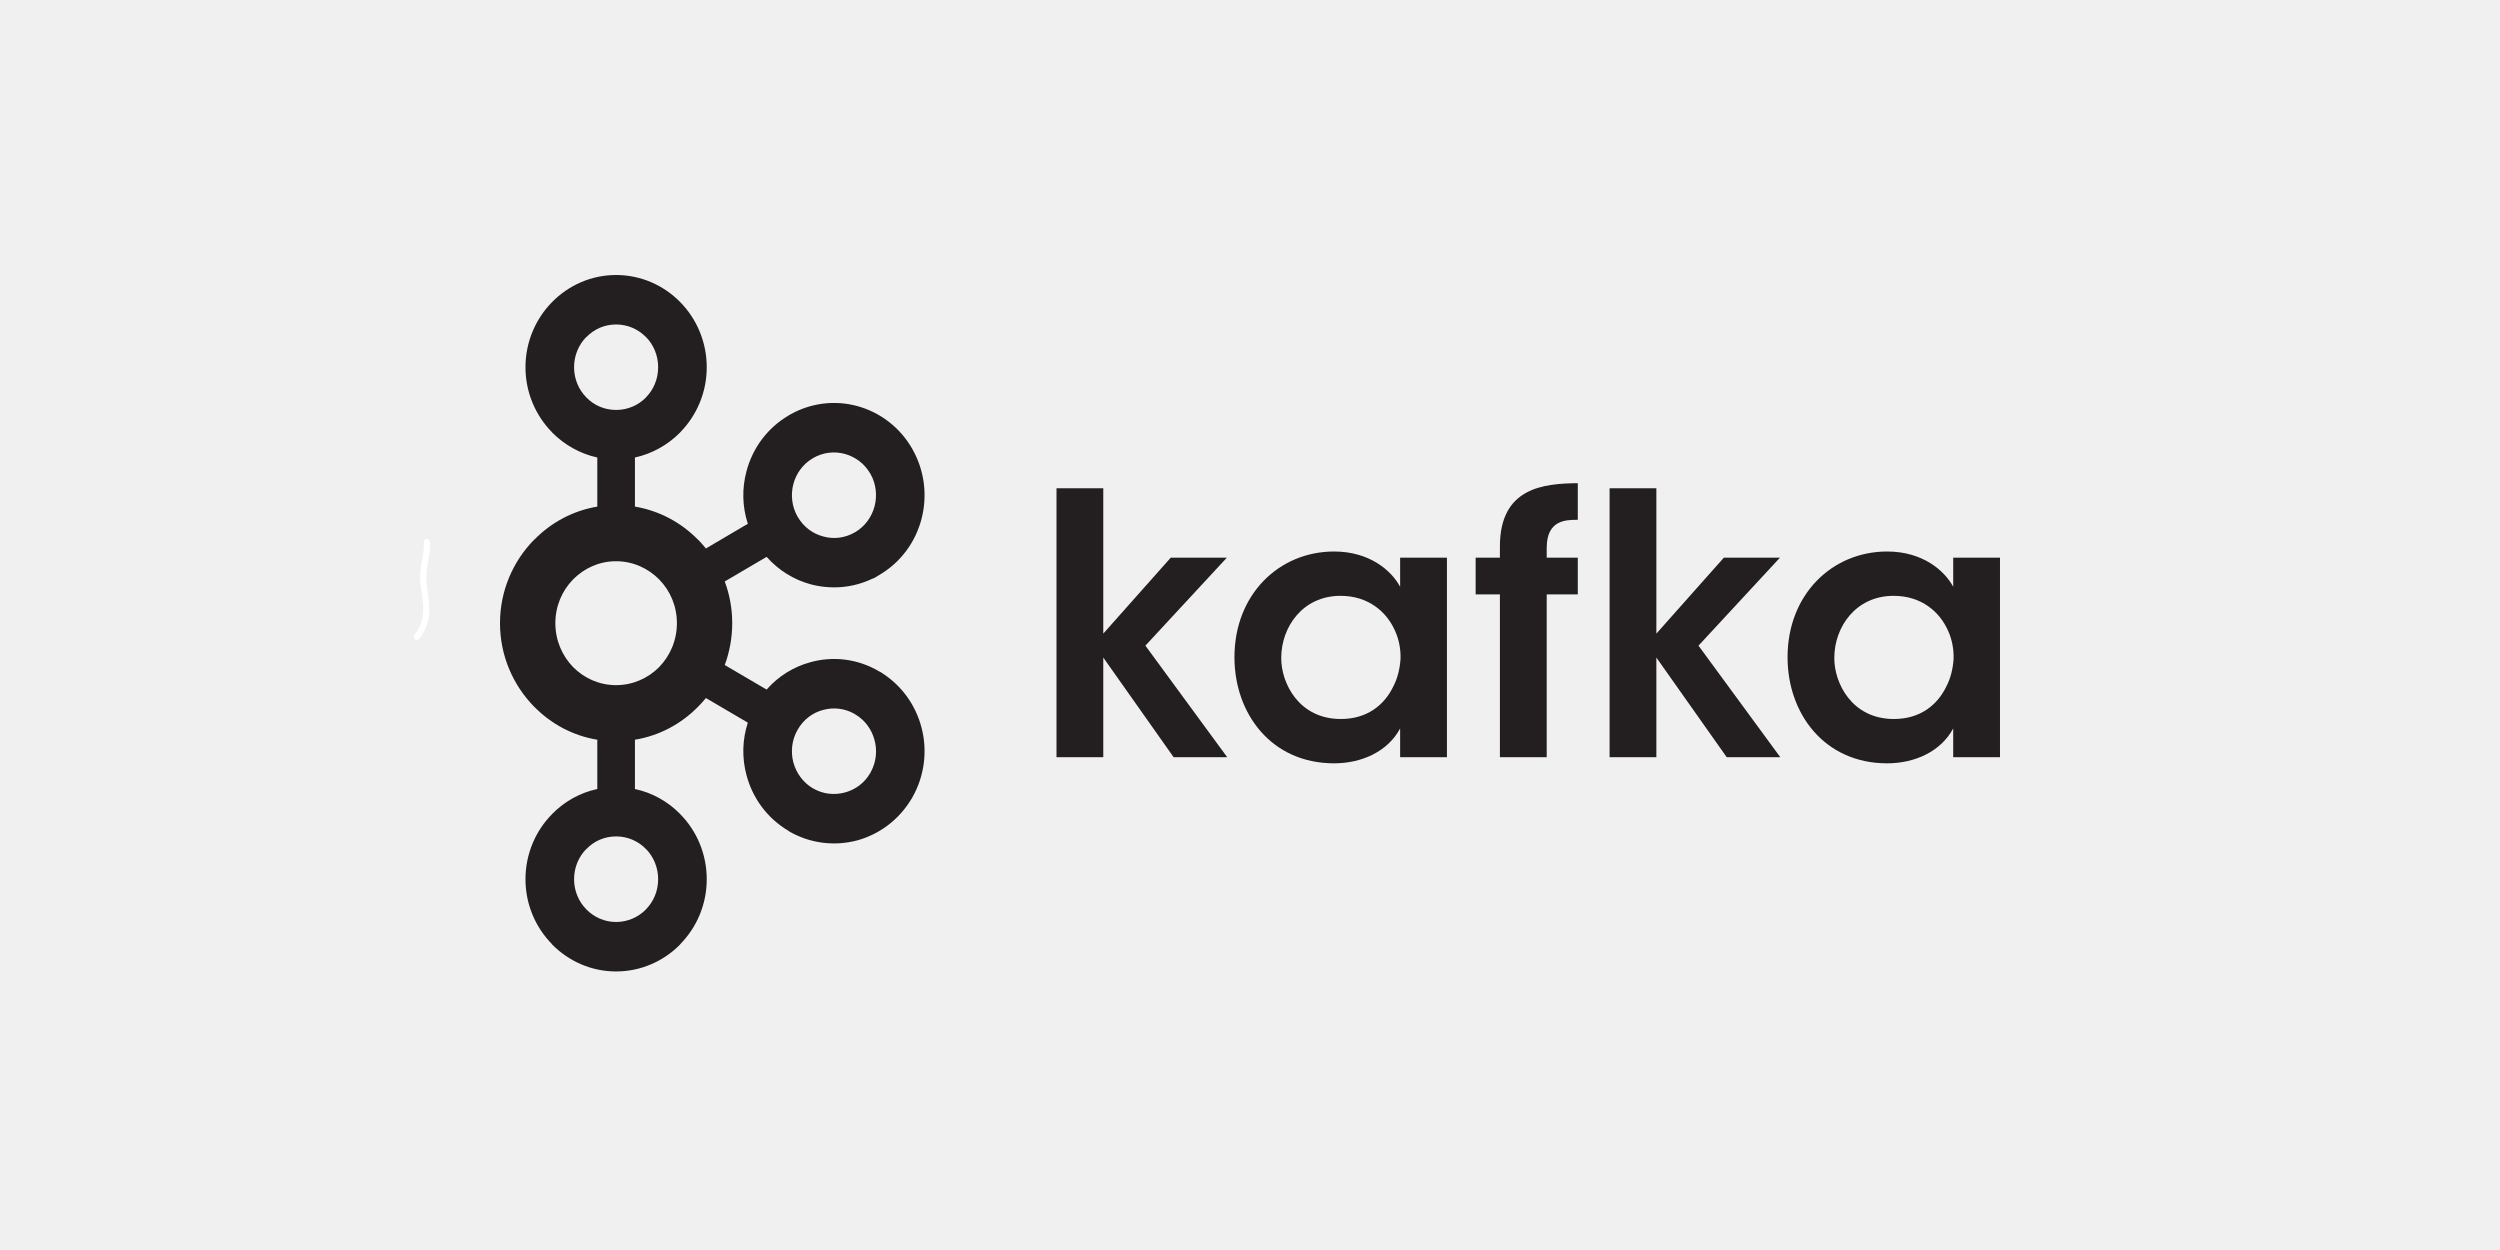
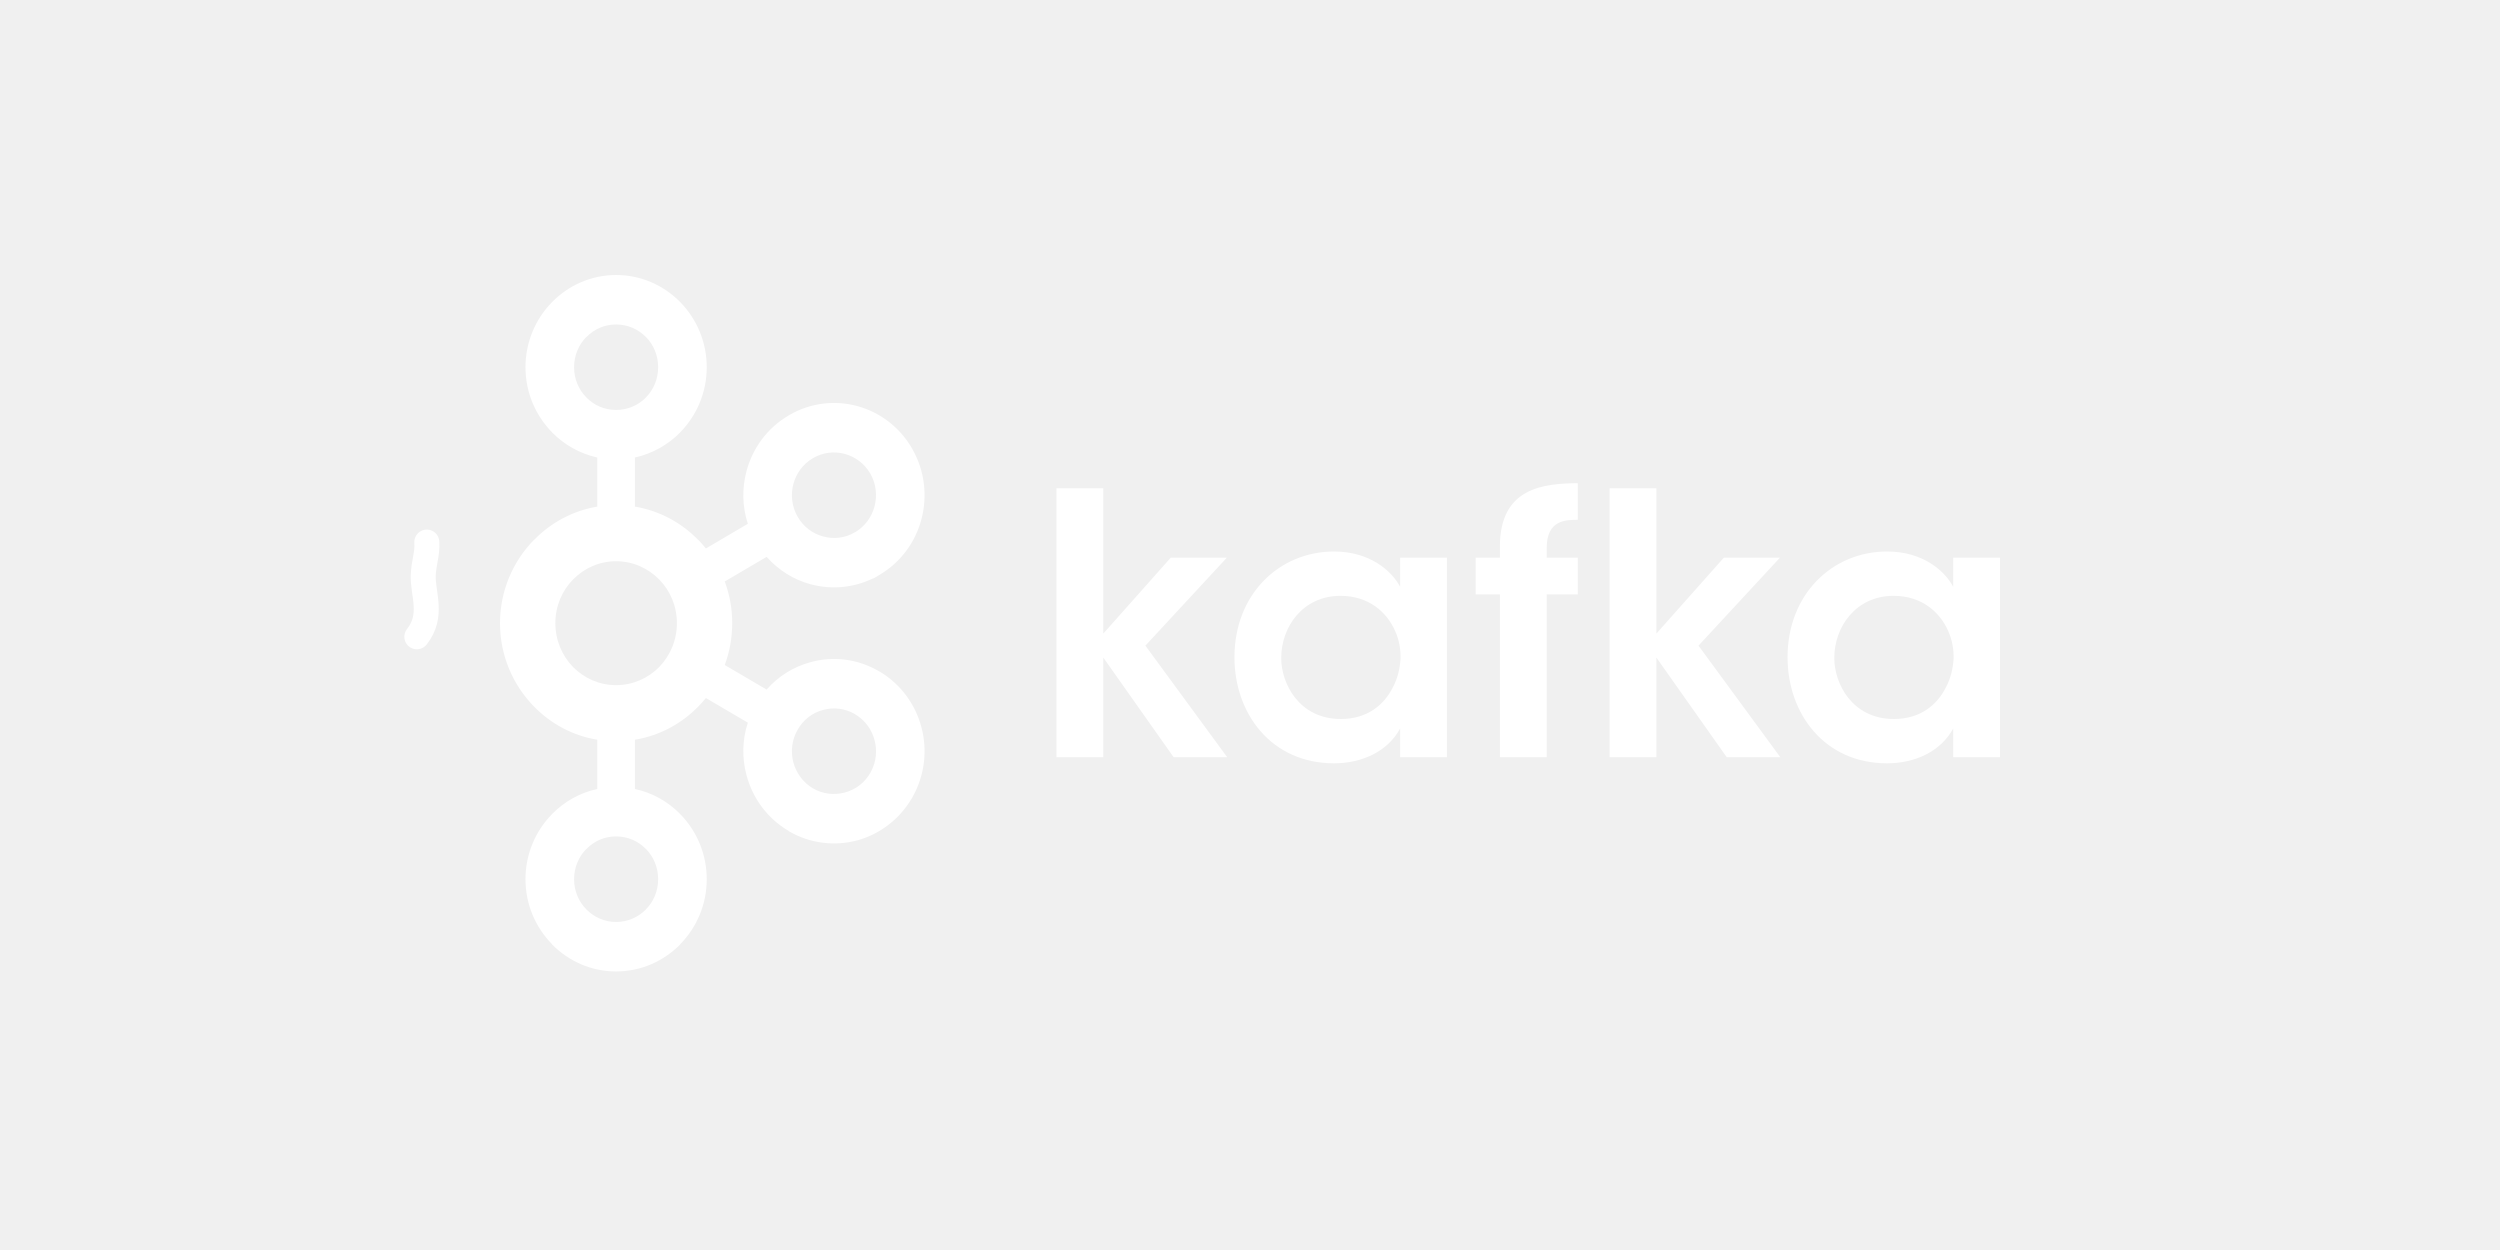
<svg xmlns="http://www.w3.org/2000/svg" width="400" height="200" viewBox="0 0 400 200" fill="none">
-   <path d="M68.289 86.732C68.411 88.666 67.798 89.981 67.72 92.041C67.606 95.032 69.401 98.454 66.695 101.884" stroke="white" stroke-width="0.988" stroke-linecap="round" stroke-linejoin="round" />
-   <path d="M103.337 53.916C102.126 52.678 100.445 51.916 98.572 51.916C96.704 51.916 95.036 52.678 93.841 53.916H93.809C92.602 55.144 91.853 56.859 91.853 58.753C91.853 60.659 92.602 62.363 93.809 63.579L93.841 63.613C95.036 64.84 96.704 65.591 98.572 65.591C100.445 65.591 102.126 64.84 103.337 63.613L103.351 63.579C104.564 62.363 105.303 60.659 105.303 58.753C105.303 56.859 104.564 55.144 103.351 53.916H103.337V53.916ZM98.572 147.517C100.445 147.517 102.126 146.74 103.337 145.525L103.351 145.49C104.564 144.277 105.303 142.563 105.303 140.678C105.303 138.773 104.564 137.066 103.351 135.831H103.337C102.126 134.582 100.445 133.827 98.572 133.827C96.704 133.827 95.036 134.582 93.841 135.831H93.809C92.602 137.066 91.853 138.773 91.853 140.678C91.853 142.563 92.602 144.277 93.809 145.49L93.841 145.525C95.036 146.74 96.704 147.517 98.572 147.517ZM135.182 126.799C136.846 126.354 138.353 125.267 139.273 123.623L139.397 123.383C140.215 121.826 140.365 120.026 139.928 118.429C139.487 116.724 138.407 115.21 136.794 114.27L136.7 114.205C135.129 113.326 133.341 113.135 131.698 113.591C130.026 114.015 128.524 115.148 127.61 116.778C126.683 118.397 126.49 120.259 126.933 121.973C127.391 123.66 128.462 125.183 130.064 126.134H130.075C131.68 127.075 133.496 127.242 135.182 126.799H135.182ZM105.465 92.709C103.701 90.919 101.266 89.797 98.572 89.797C95.882 89.797 93.455 90.919 91.695 92.709C89.939 94.497 88.857 96.963 88.857 99.705C88.857 102.446 89.939 104.923 91.695 106.732C93.455 108.511 95.882 109.623 98.572 109.623C101.266 109.623 103.701 108.511 105.465 106.732C107.223 104.923 108.305 102.446 108.305 99.705C108.305 96.963 107.223 94.497 105.465 92.709ZM101.589 81.056C105.499 81.711 109.011 83.617 111.695 86.369H111.716C112.143 86.802 112.558 87.278 112.944 87.755L119.653 83.806C118.751 81.033 118.709 78.133 119.434 75.413C120.39 71.772 122.711 68.512 126.188 66.47L126.302 66.396C129.742 64.415 133.652 64.004 137.182 64.976C140.756 65.951 143.981 68.323 145.988 71.856V71.867C147.986 75.382 148.391 79.415 147.438 83.045C146.487 86.686 144.158 89.968 140.684 91.999L139.767 92.549H139.674C136.46 94.106 132.927 94.35 129.682 93.48C127.017 92.761 124.573 91.247 122.659 89.099L115.96 93.037C116.73 95.11 117.155 97.344 117.155 99.705C117.155 102.054 116.73 104.32 115.96 106.404L122.659 110.331C124.573 108.15 127.017 106.669 129.682 105.949C133.258 104.954 137.22 105.377 140.684 107.431L140.906 107.537V107.547C144.251 109.612 146.498 112.797 147.438 116.396C148.391 120.005 147.986 124.04 145.988 127.562L145.867 127.807L145.853 127.786C143.847 131.181 140.684 133.481 137.192 134.454C133.611 135.415 129.647 135.004 126.188 132.98V132.952C122.711 130.906 120.39 127.639 119.434 124.005C118.709 121.297 118.751 118.397 119.653 115.624L112.944 111.686C112.558 112.162 112.143 112.618 111.716 113.051L111.695 113.072C109.011 115.814 105.499 117.719 101.589 118.354V126.242C104.376 126.834 106.87 128.253 108.825 130.242L108.836 130.263C111.456 132.917 113.078 136.614 113.078 140.678C113.078 144.73 111.456 148.406 108.836 151.073L108.825 151.115C106.186 153.781 102.567 155.433 98.572 155.433C94.599 155.433 90.969 153.781 88.337 151.115H88.327V151.073C85.703 148.406 84.077 144.73 84.077 140.678C84.077 136.614 85.703 132.917 88.327 130.263V130.242H88.337C90.29 128.253 92.79 126.834 95.567 126.242V118.354C91.656 117.719 88.151 115.814 85.471 113.072L85.443 113.051C82.097 109.633 80 104.923 80 99.705C80 94.497 82.097 89.787 85.443 86.369H85.471C88.151 83.617 91.656 81.711 95.567 81.056V73.201C92.79 72.588 90.29 71.169 88.337 69.19H88.327V69.169C85.703 66.491 84.077 62.819 84.077 58.753C84.077 54.709 85.703 51.005 88.327 48.338L88.337 48.327C90.969 45.65 94.599 44 98.572 44C102.567 44 106.186 45.65 108.825 48.327V48.338H108.836C111.456 51.005 113.078 54.709 113.078 58.753C113.078 62.819 111.456 66.491 108.836 69.169L108.825 69.19C106.87 71.169 104.376 72.588 101.589 73.201V81.056V81.056ZM139.273 75.816L139.217 75.73C138.291 74.144 136.815 73.085 135.182 72.629C133.496 72.174 131.68 72.365 130.064 73.308H130.075C128.462 74.239 127.384 75.762 126.933 77.467C126.49 79.161 126.683 81.033 127.61 82.663L127.64 82.705C128.569 84.314 130.047 85.394 131.697 85.829C133.354 86.305 135.203 86.104 136.794 85.161L136.881 85.119C138.448 84.167 139.492 82.663 139.928 81.012C140.372 79.308 140.194 77.446 139.273 75.816" fill="#231F20" />
-   <path d="M169.039 78.123H176.525V101.377L187.32 89.226H196.296L183.263 103.303L196.35 121.148H187.779L176.525 105.209V121.148H169.039V78.123" fill="#231F20" />
-   <path d="M204.997 105.324C204.997 109.284 207.795 115.04 214.538 115.04C218.71 115.04 221.456 112.828 222.88 109.929C223.626 108.521 223.969 107.017 224.084 105.452C224.136 103.937 223.855 102.362 223.222 100.963C221.91 97.948 218.997 95.333 214.483 95.333C208.429 95.333 204.997 100.328 204.997 105.271V105.324V105.324ZM231.51 121.147H224.021V116.555C222.028 120.269 217.854 122.132 213.453 122.132C203.395 122.132 197.512 114.162 197.512 105.156C197.512 95.1 204.653 88.24 213.453 88.24C219.167 88.24 222.651 91.322 224.021 93.883V89.226H231.51V121.147Z" fill="#231F20" />
-   <path d="M239.985 95.099H236.105V89.225H239.985V87.426C239.985 77.942 247.072 77.37 252.446 77.307V83.17C250.557 83.17 247.474 83.17 247.474 87.658V89.225H252.446V95.099H247.474V121.147H239.985V95.099" fill="#231F20" />
-   <path d="M257.535 78.123H265.019V101.377L275.816 89.226H284.792L271.759 103.303L284.844 121.148H276.272L265.019 105.209V121.148H257.535V78.123Z" fill="#231F20" />
-   <path d="M293.488 105.324C293.488 109.284 296.285 115.04 303.029 115.04C307.196 115.04 309.942 112.828 311.368 109.929C312.116 108.521 312.46 107.017 312.573 105.452C312.625 103.937 312.344 102.362 311.71 100.963C310.4 97.948 307.487 95.333 302.974 95.333C296.919 95.333 293.488 100.328 293.488 105.271V105.324V105.324ZM319.999 121.147H312.512V116.555C310.513 120.269 306.343 122.132 301.944 122.132C291.886 122.132 286.008 114.162 286.008 105.156C286.008 95.1 293.147 88.24 301.944 88.24C307.654 88.24 311.142 91.322 312.512 93.883V89.226H319.999V121.147Z" fill="#231F20" />
+   <path d="M68.289 86.732C68.411 88.666 67.798 89.981 67.72 92.041C67.606 95.032 69.401 98.454 66.695 101.884" stroke="white" stroke-width="4" stroke-linecap="round" stroke-linejoin="round" />
+   <path d="M103.337 53.916C102.126 52.678 100.445 51.916 98.572 51.916C96.704 51.916 95.036 52.678 93.841 53.916H93.809C92.602 55.144 91.853 56.859 91.853 58.753C91.853 60.659 92.602 62.363 93.809 63.579L93.841 63.613C95.036 64.84 96.704 65.591 98.572 65.591C100.445 65.591 102.126 64.84 103.337 63.613L103.351 63.579C104.564 62.363 105.303 60.659 105.303 58.753C105.303 56.859 104.564 55.144 103.351 53.916H103.337V53.916ZM98.572 147.517C100.445 147.517 102.126 146.74 103.337 145.525L103.351 145.49C104.564 144.277 105.303 142.563 105.303 140.678C105.303 138.773 104.564 137.066 103.351 135.831H103.337C102.126 134.582 100.445 133.827 98.572 133.827C96.704 133.827 95.036 134.582 93.841 135.831H93.809C92.602 137.066 91.853 138.773 91.853 140.678C91.853 142.563 92.602 144.277 93.809 145.49L93.841 145.525C95.036 146.74 96.704 147.517 98.572 147.517ZM135.182 126.799C136.846 126.354 138.353 125.267 139.273 123.623L139.397 123.383C140.215 121.826 140.365 120.026 139.928 118.429C139.487 116.724 138.407 115.21 136.794 114.27L136.7 114.205C135.129 113.326 133.341 113.135 131.698 113.591C130.026 114.015 128.524 115.148 127.61 116.778C126.683 118.397 126.49 120.259 126.933 121.973C127.391 123.66 128.462 125.183 130.064 126.134H130.075C131.68 127.075 133.496 127.242 135.182 126.799H135.182ZM105.465 92.709C103.701 90.919 101.266 89.797 98.572 89.797C95.882 89.797 93.455 90.919 91.695 92.709C89.939 94.497 88.857 96.963 88.857 99.705C88.857 102.446 89.939 104.923 91.695 106.732C93.455 108.511 95.882 109.623 98.572 109.623C101.266 109.623 103.701 108.511 105.465 106.732C107.223 104.923 108.305 102.446 108.305 99.705C108.305 96.963 107.223 94.497 105.465 92.709ZM101.589 81.056C105.499 81.711 109.011 83.617 111.695 86.369H111.716C112.143 86.802 112.558 87.278 112.944 87.755L119.653 83.806C118.751 81.033 118.709 78.133 119.434 75.413C120.39 71.772 122.711 68.512 126.188 66.47L126.302 66.396C129.742 64.415 133.652 64.004 137.182 64.976C140.756 65.951 143.981 68.323 145.988 71.856V71.867C147.986 75.382 148.391 79.415 147.438 83.045C146.487 86.686 144.158 89.968 140.684 91.999L139.767 92.549H139.674C136.46 94.106 132.927 94.35 129.682 93.48C127.017 92.761 124.573 91.247 122.659 89.099L115.96 93.037C116.73 95.11 117.155 97.344 117.155 99.705C117.155 102.054 116.73 104.32 115.96 106.404L122.659 110.331C124.573 108.15 127.017 106.669 129.682 105.949C133.258 104.954 137.22 105.377 140.684 107.431L140.906 107.537V107.547C144.251 109.612 146.498 112.797 147.438 116.396C148.391 120.005 147.986 124.04 145.988 127.562L145.867 127.807L145.853 127.786C143.847 131.181 140.684 133.481 137.192 134.454C133.611 135.415 129.647 135.004 126.188 132.98V132.952C122.711 130.906 120.39 127.639 119.434 124.005C118.709 121.297 118.751 118.397 119.653 115.624L112.944 111.686C112.558 112.162 112.143 112.618 111.716 113.051L111.695 113.072C109.011 115.814 105.499 117.719 101.589 118.354V126.242C104.376 126.834 106.87 128.253 108.825 130.242L108.836 130.263C111.456 132.917 113.078 136.614 113.078 140.678C113.078 144.73 111.456 148.406 108.836 151.073L108.825 151.115C106.186 153.781 102.567 155.433 98.572 155.433C94.599 155.433 90.969 153.781 88.337 151.115H88.327V151.073C85.703 148.406 84.077 144.73 84.077 140.678C84.077 136.614 85.703 132.917 88.327 130.263V130.242H88.337C90.29 128.253 92.79 126.834 95.567 126.242V118.354C91.656 117.719 88.151 115.814 85.471 113.072L85.443 113.051C82.097 109.633 80 104.923 80 99.705C80 94.497 82.097 89.787 85.443 86.369H85.471C88.151 83.617 91.656 81.711 95.567 81.056V73.201C92.79 72.588 90.29 71.169 88.337 69.19H88.327V69.169C85.703 66.491 84.077 62.819 84.077 58.753C84.077 54.709 85.703 51.005 88.327 48.338L88.337 48.327C90.969 45.65 94.599 44 98.572 44C102.567 44 106.186 45.65 108.825 48.327V48.338H108.836C111.456 51.005 113.078 54.709 113.078 58.753C113.078 62.819 111.456 66.491 108.836 69.169L108.825 69.19C106.87 71.169 104.376 72.588 101.589 73.201V81.056V81.056ZM139.273 75.816L139.217 75.73C138.291 74.144 136.815 73.085 135.182 72.629C133.496 72.174 131.68 72.365 130.064 73.308H130.075C128.462 74.239 127.384 75.762 126.933 77.467C126.49 79.161 126.683 81.033 127.61 82.663L127.64 82.705C128.569 84.314 130.047 85.394 131.697 85.829C133.354 86.305 135.203 86.104 136.794 85.161L136.881 85.119C138.448 84.167 139.492 82.663 139.928 81.012C140.372 79.308 140.194 77.446 139.273 75.816" fill="white" />
+   <path d="M169.039 78.123H176.525V101.377L187.32 89.226H196.296L183.263 103.303L196.35 121.148H187.779L176.525 105.209V121.148H169.039V78.123" fill="white" />
+   <path d="M204.997 105.324C204.997 109.284 207.795 115.04 214.538 115.04C218.71 115.04 221.456 112.828 222.88 109.929C223.626 108.521 223.969 107.017 224.084 105.452C224.136 103.937 223.855 102.362 223.222 100.963C221.91 97.948 218.997 95.333 214.483 95.333C208.429 95.333 204.997 100.328 204.997 105.271V105.324V105.324ZM231.51 121.147H224.021V116.555C222.028 120.269 217.854 122.132 213.453 122.132C203.395 122.132 197.512 114.162 197.512 105.156C197.512 95.1 204.653 88.24 213.453 88.24C219.167 88.24 222.651 91.322 224.021 93.883V89.226H231.51V121.147Z" fill="white" />
+   <path d="M239.985 95.099H236.105V89.225H239.985V87.426C239.985 77.942 247.072 77.37 252.446 77.307V83.17C250.557 83.17 247.474 83.17 247.474 87.658V89.225H252.446V95.099H247.474V121.147H239.985V95.099" fill="white" />
+   <path d="M257.535 78.123H265.019V101.377L275.816 89.226H284.792L271.759 103.303L284.844 121.148H276.272L265.019 105.209V121.148H257.535V78.123Z" fill="white" />
+   <path d="M293.488 105.324C293.488 109.284 296.285 115.04 303.029 115.04C307.196 115.04 309.942 112.828 311.368 109.929C312.116 108.521 312.46 107.017 312.573 105.452C312.625 103.937 312.344 102.362 311.71 100.963C310.4 97.948 307.487 95.333 302.974 95.333C296.919 95.333 293.488 100.328 293.488 105.271V105.324V105.324ZM319.999 121.147H312.512V116.555C310.513 120.269 306.343 122.132 301.944 122.132C291.886 122.132 286.008 114.162 286.008 105.156C286.008 95.1 293.147 88.24 301.944 88.24C307.654 88.24 311.142 91.322 312.512 93.883V89.226H319.999V121.147Z" fill="white" />
</svg>
